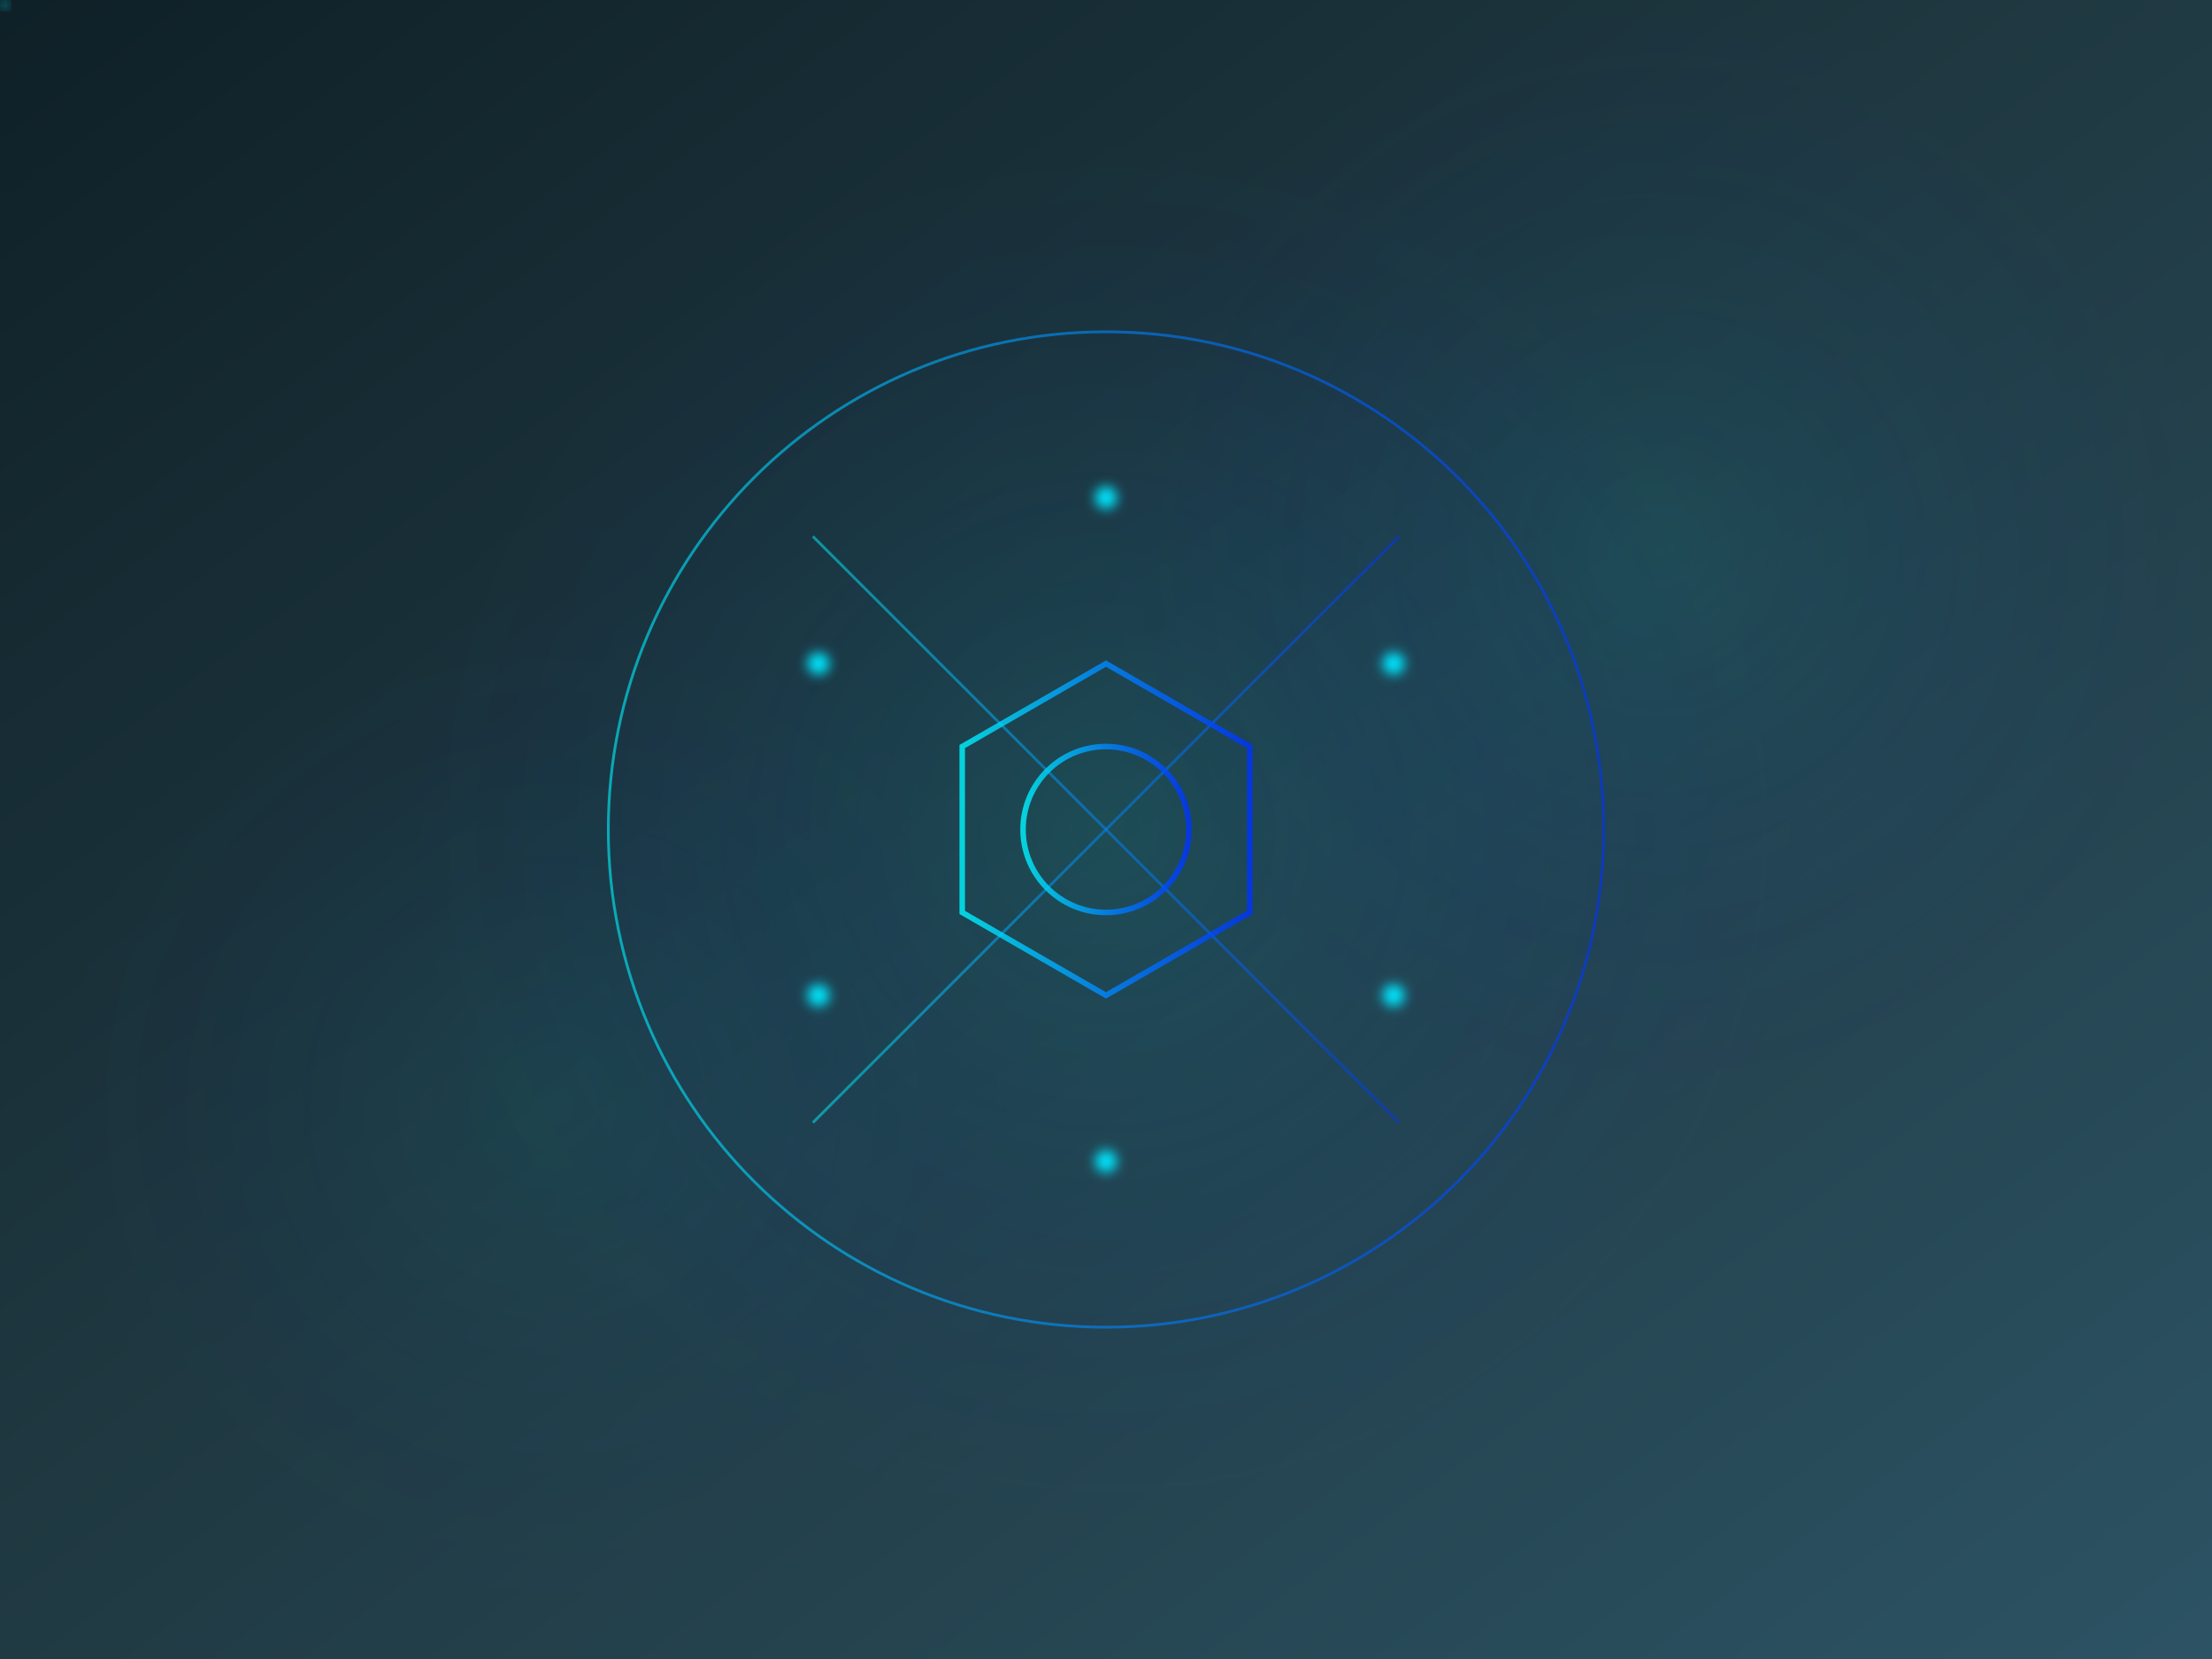
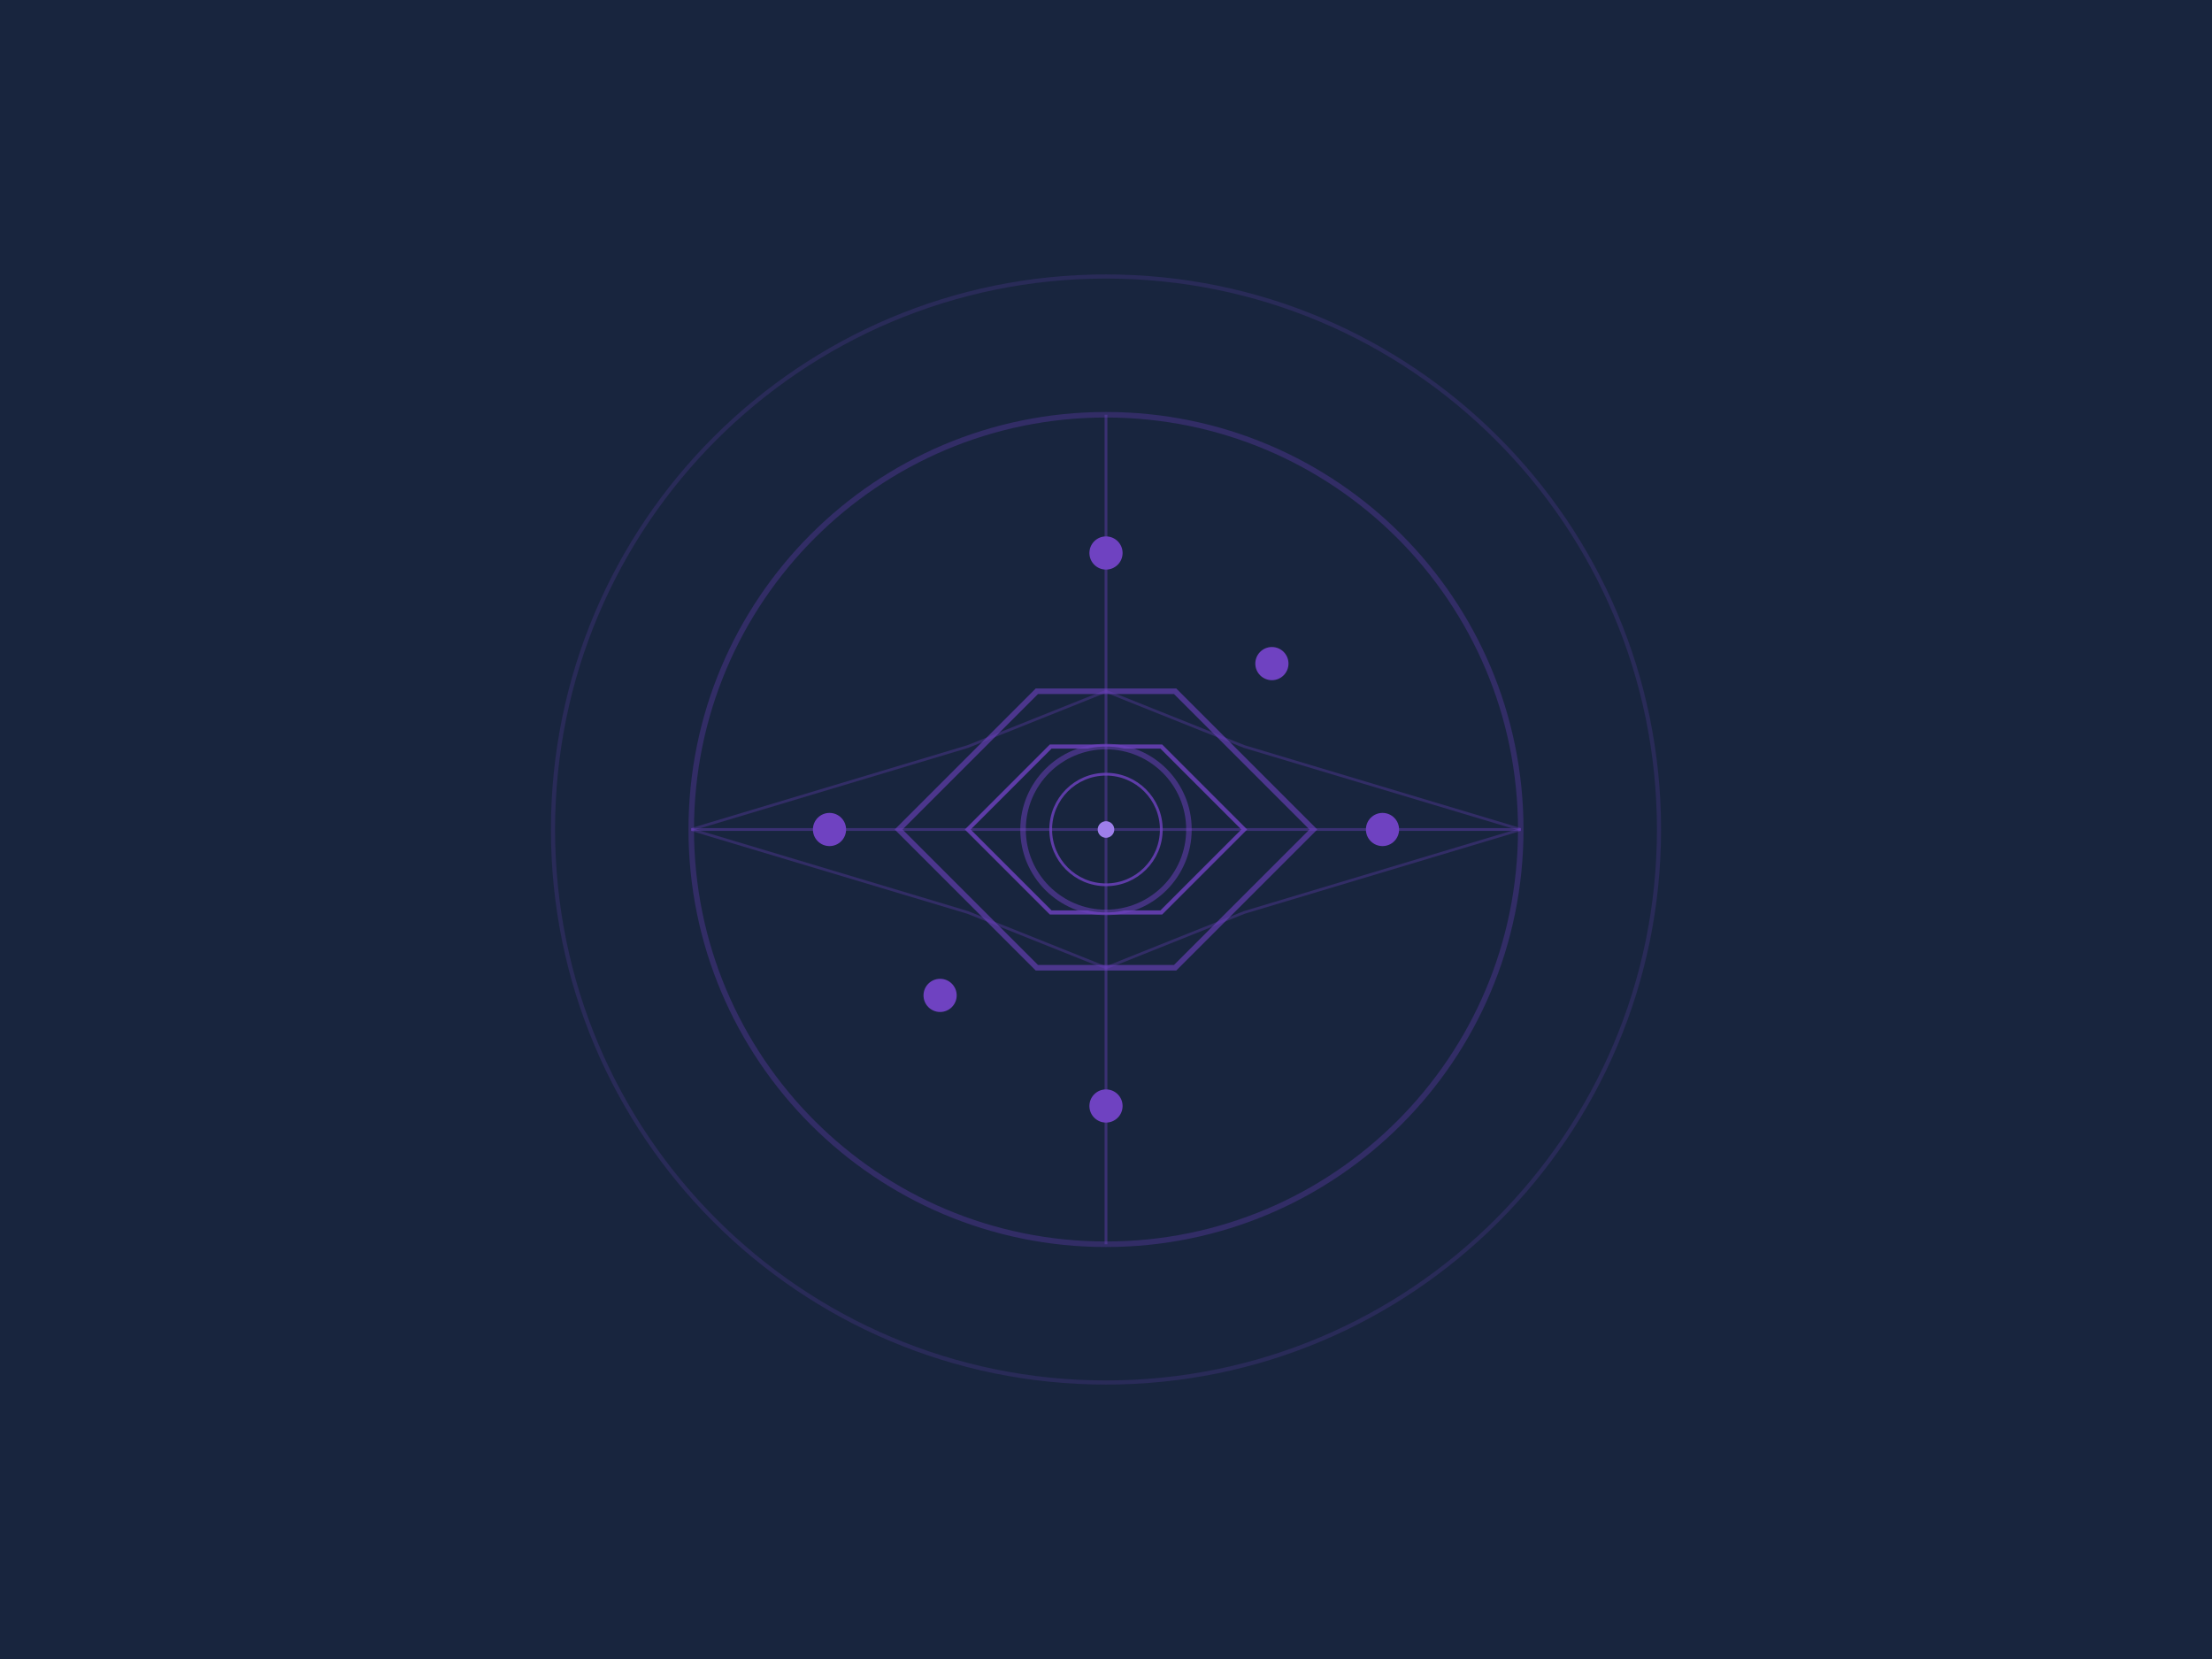
- <svg xmlns="http://www.w3.org/2000/svg" width="800" height="600" viewBox="0 0 800 600">
-   <defs>
-     <linearGradient id="spaceGradient" x1="0%" y1="0%" x2="100%" y2="100%">
-       <stop offset="0%" style="stop-color:#0F2027;stop-opacity:1" />
-       <stop offset="50%" style="stop-color:#203A43;stop-opacity:1" />
-       <stop offset="100%" style="stop-color:#2C5364;stop-opacity:1" />
-     </linearGradient>
-     <linearGradient id="techGradient" x1="0%" y1="0%" x2="100%" y2="0%">
-       <stop offset="0%" style="stop-color:#00F5FF;stop-opacity:1" />
-       <stop offset="50%" style="stop-color:#0088FF;stop-opacity:1" />
-       <stop offset="100%" style="stop-color:#0033FF;stop-opacity:1" />
-     </linearGradient>
-     <radialGradient id="nebulaGlow" cx="50%" cy="50%" r="50%">
-       <stop offset="0%" style="stop-color:#00F5FF;stop-opacity:0.2" />
-       <stop offset="100%" style="stop-color:#0033FF;stop-opacity:0" />
-     </radialGradient>
-     <filter id="glow" x="-50%" y="-50%" width="200%" height="200%">
-       <feGaussianBlur in="SourceGraphic" stdDeviation="2" result="blur" />
-       <feColorMatrix in="blur" type="matrix" values="0 0 0 0 0   0 0 0 0 0.8   0 0 0 0 1  0 0 0 1 0" />
-     </filter>
-   </defs>
-   <rect width="800" height="600" fill="url(#spaceGradient)" />
+ <svg xmlns="http://www.w3.org/2000/svg" width="800" height="600" viewBox="0 0 800 600" fill="none">
+   <rect width="800" height="600" fill="#18253E" />
+   <circle cx="400" cy="300" r="150" stroke="#6F42C1" stroke-opacity="0.3" stroke-width="2" />
+   <circle cx="400" cy="300" r="200" stroke="#6F42C1" stroke-opacity="0.2" stroke-width="1.5" />
+   <path d="M425 250L475 300L425 350L375 350L325 300L375 250L425 250Z" stroke="#6F42C1" stroke-opacity="0.6" stroke-width="2" />
+   <path d="M420 270L450 300L420 330L380 330L350 300L380 270L420 270Z" stroke="#6F42C1" stroke-opacity="0.8" stroke-width="1.5" />
+   <circle cx="400" cy="300" r="30" stroke="#6F42C1" stroke-opacity="0.5" stroke-width="2" fill="#18253E" />
+   <circle cx="400" cy="300" r="20" stroke="#6F42C1" stroke-opacity="0.8" stroke-width="1" fill="#18253E" />
+   <line x1="250" y1="300" x2="550" y2="300" stroke="#6F42C1" stroke-opacity="0.4" stroke-width="1" />
+   <line x1="400" y1="150" x2="400" y2="450" stroke="#6F42C1" stroke-opacity="0.4" stroke-width="1" />
+   <circle cx="400" cy="200" r="6" fill="#6F42C1" />
+   <circle cx="400" cy="400" r="6" fill="#6F42C1" />
+   <circle cx="300" cy="300" r="6" fill="#6F42C1" />
+   <circle cx="500" cy="300" r="6" fill="#6F42C1" />
+   <circle cx="460" cy="240" r="6" fill="#6F42C1" />
+   <circle cx="340" cy="360" r="6" fill="#6F42C1" />
+   <circle cx="400" cy="300" r="3" fill="#9D7FEA">
+     <animate attributeName="opacity" values="0.3;1;0.3" dur="2s" repeatCount="indefinite" />
+   </circle>
  <g>
-     <circle cx="400" cy="300" r="250" fill="url(#nebulaGlow)" opacity="0.5">
-       <animate attributeName="opacity" values="0.5;0.3;0.5" dur="8s" repeatCount="indefinite" />
-     </circle>
-     <circle cx="200" cy="400" r="180" fill="url(#nebulaGlow)" opacity="0.3">
-       <animate attributeName="opacity" values="0.3;0.1;0.3" dur="10s" repeatCount="indefinite" />
-     </circle>
-     <circle cx="600" cy="200" r="200" fill="url(#nebulaGlow)" opacity="0.4">
-       <animate attributeName="opacity" values="0.4;0.2;0.4" dur="12s" repeatCount="indefinite" />
-     </circle>
-   </g>
-   <g>
-     
-     </g>
-   <g transform="translate(400 300)">
-     <circle r="180" fill="none" stroke="url(#techGradient)" stroke-width="1" opacity="0.6">
-       <animate attributeName="stroke-dasharray" from="0,1200" to="1200,0" dur="20s" repeatCount="indefinite" />
-       <animateTransform attributeName="transform" type="rotate" from="0" to="360" dur="60s" repeatCount="indefinite" />
-     </circle>
-     <g>
-       <path d="M-150,0 L150,0" stroke="url(#techGradient)" stroke-width="1" opacity="0.5">
-         <animate attributeName="stroke-dasharray" values="0,300;300,0" dur="3s" repeatCount="indefinite" />
-       </path>
-       <path d="M0,-150 L0,150" stroke="url(#techGradient)" stroke-width="1" opacity="0.5">
-         <animate attributeName="stroke-dasharray" values="0,300;300,0" dur="4s" repeatCount="indefinite" />
-       </path>
-       <path d="M-106,-106 L106,106" stroke="url(#techGradient)" stroke-width="1" opacity="0.5">
-         <animate attributeName="stroke-dasharray" values="0,300;300,0" dur="5s" repeatCount="indefinite" />
-       </path>
-       <path d="M106,-106 L-106,106" stroke="url(#techGradient)" stroke-width="1" opacity="0.5">
-         <animate attributeName="stroke-dasharray" values="0,300;300,0" dur="6s" repeatCount="indefinite" />
-       </path>
-     </g>
-     <g>
-       <path d="M0,-60 L52,-30 L52,30 L0,60 L-52,30 L-52,-30 Z" fill="none" stroke="url(#techGradient)" stroke-width="2" opacity="0.8">
-         <animate attributeName="stroke-dasharray" values="0,400;400,0" dur="4s" repeatCount="indefinite" />
-         <animateTransform attributeName="transform" type="rotate" from="0" to="360" dur="20s" repeatCount="indefinite" />
-       </path>
-       <circle r="30" fill="none" stroke="url(#techGradient)" stroke-width="2" opacity="0.8">
-         <animate attributeName="r" values="30;35;30" dur="2s" repeatCount="indefinite" />
-         <animate attributeName="opacity" values="0.8;0.4;0.8" dur="2s" repeatCount="indefinite" />
-       </circle>
-     </g>
-     <g>
-       <circle cx="0" cy="-120" r="4" fill="#00F5FF" filter="url(#glow)">
-         <animate attributeName="r" values="4;6;4" dur="2s" repeatCount="indefinite" />
-       </circle>
-       <circle cx="104" cy="-60" r="4" fill="#00F5FF" filter="url(#glow)">
-         <animate attributeName="r" values="4;6;4" dur="2s" begin="0.4s" repeatCount="indefinite" />
-       </circle>
-       <circle cx="104" cy="60" r="4" fill="#00F5FF" filter="url(#glow)">
-         <animate attributeName="r" values="4;6;4" dur="2s" begin="0.8s" repeatCount="indefinite" />
-       </circle>
-       <circle cx="0" cy="120" r="4" fill="#00F5FF" filter="url(#glow)">
-         <animate attributeName="r" values="4;6;4" dur="2s" begin="1.2s" repeatCount="indefinite" />
-       </circle>
-       <circle cx="-104" cy="60" r="4" fill="#00F5FF" filter="url(#glow)">
-         <animate attributeName="r" values="4;6;4" dur="2s" begin="1.6s" repeatCount="indefinite" />
-       </circle>
-       <circle cx="-104" cy="-60" r="4" fill="#00F5FF" filter="url(#glow)">
-         <animate attributeName="r" values="4;6;4" dur="2s" begin="2s" repeatCount="indefinite" />
-       </circle>
-     </g>
-   </g>
-   <g>
-     <circle cx="0" cy="0" r="2" fill="#00F5FF" filter="url(#glow)">
-       <animateMotion path="M0,0 C100,-100 200,-50 800,0" dur="4s" repeatCount="indefinite" />
-       <animate attributeName="opacity" values="0;1;0" dur="4s" repeatCount="indefinite" />
-     </circle>
-     <circle cx="0" cy="0" r="2" fill="#00F5FF" filter="url(#glow)">
-       <animateMotion path="M0,600 C300,500 500,550 800,600" dur="5s" repeatCount="indefinite" />
-       <animate attributeName="opacity" values="0;1;0" dur="5s" repeatCount="indefinite" />
-     </circle>
-     <circle cx="0" cy="0" r="2" fill="#00F5FF" filter="url(#glow)">
-       <animateMotion path="M0,300 C200,200 400,400 800,300" dur="6s" repeatCount="indefinite" />
-       <animate attributeName="opacity" values="0;1;0" dur="6s" repeatCount="indefinite" />
-     </circle>
+     <animateTransform attributeName="transform" type="rotate" from="0 400 300" to="360 400 300" dur="20s" repeatCount="indefinite" />
+     <path d="M250 300 L350 270 L400 250 L450 270 L550 300" stroke="#6F42C1" stroke-opacity="0.3" stroke-width="1" fill="none" />
+     <path d="M250 300 L350 330 L400 350 L450 330 L550 300" stroke="#6F42C1" stroke-opacity="0.3" stroke-width="1" fill="none" />
  </g>
</svg>
